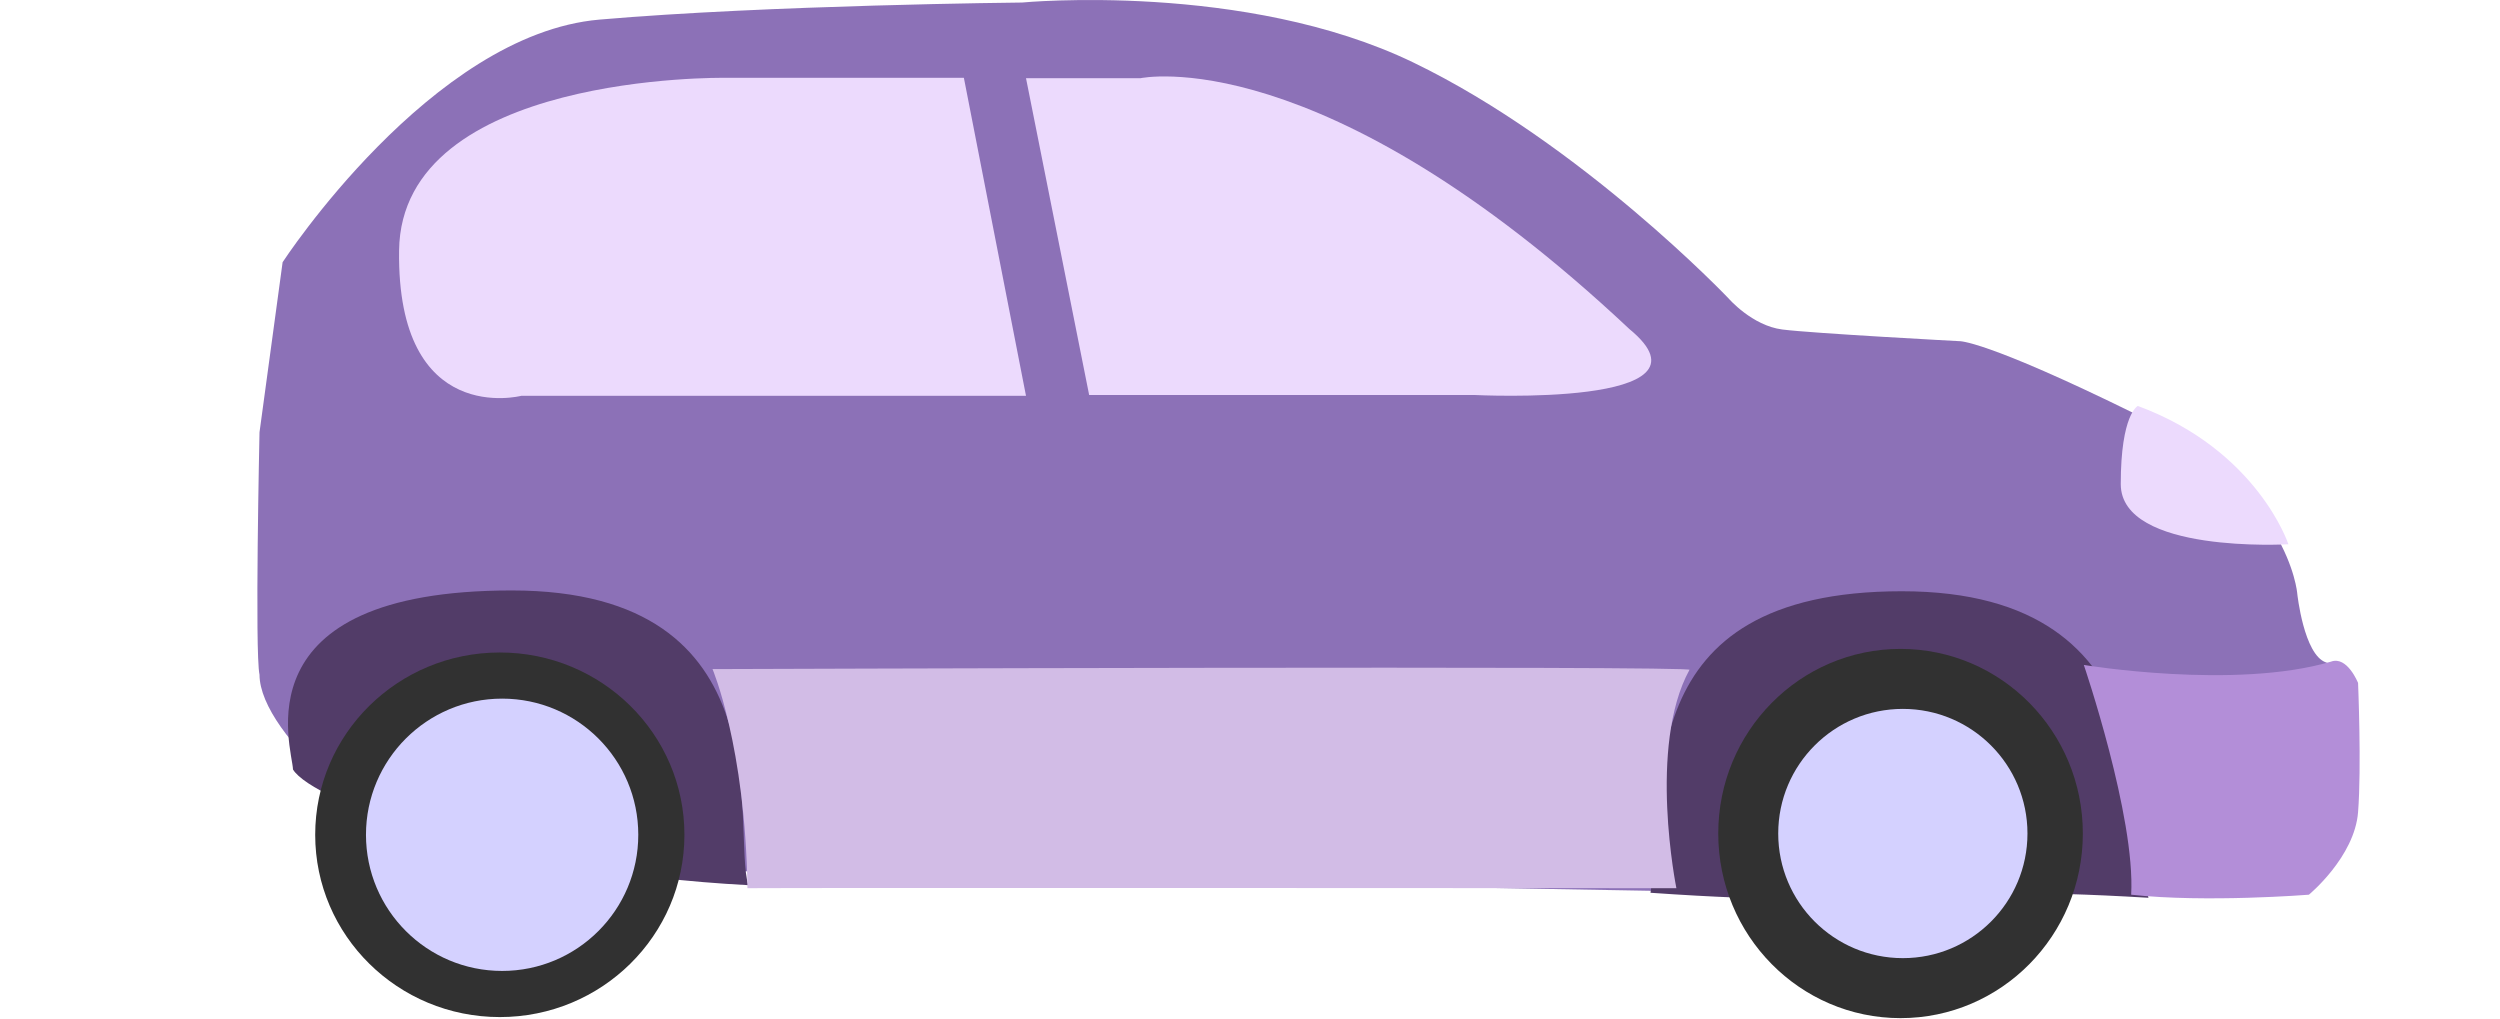
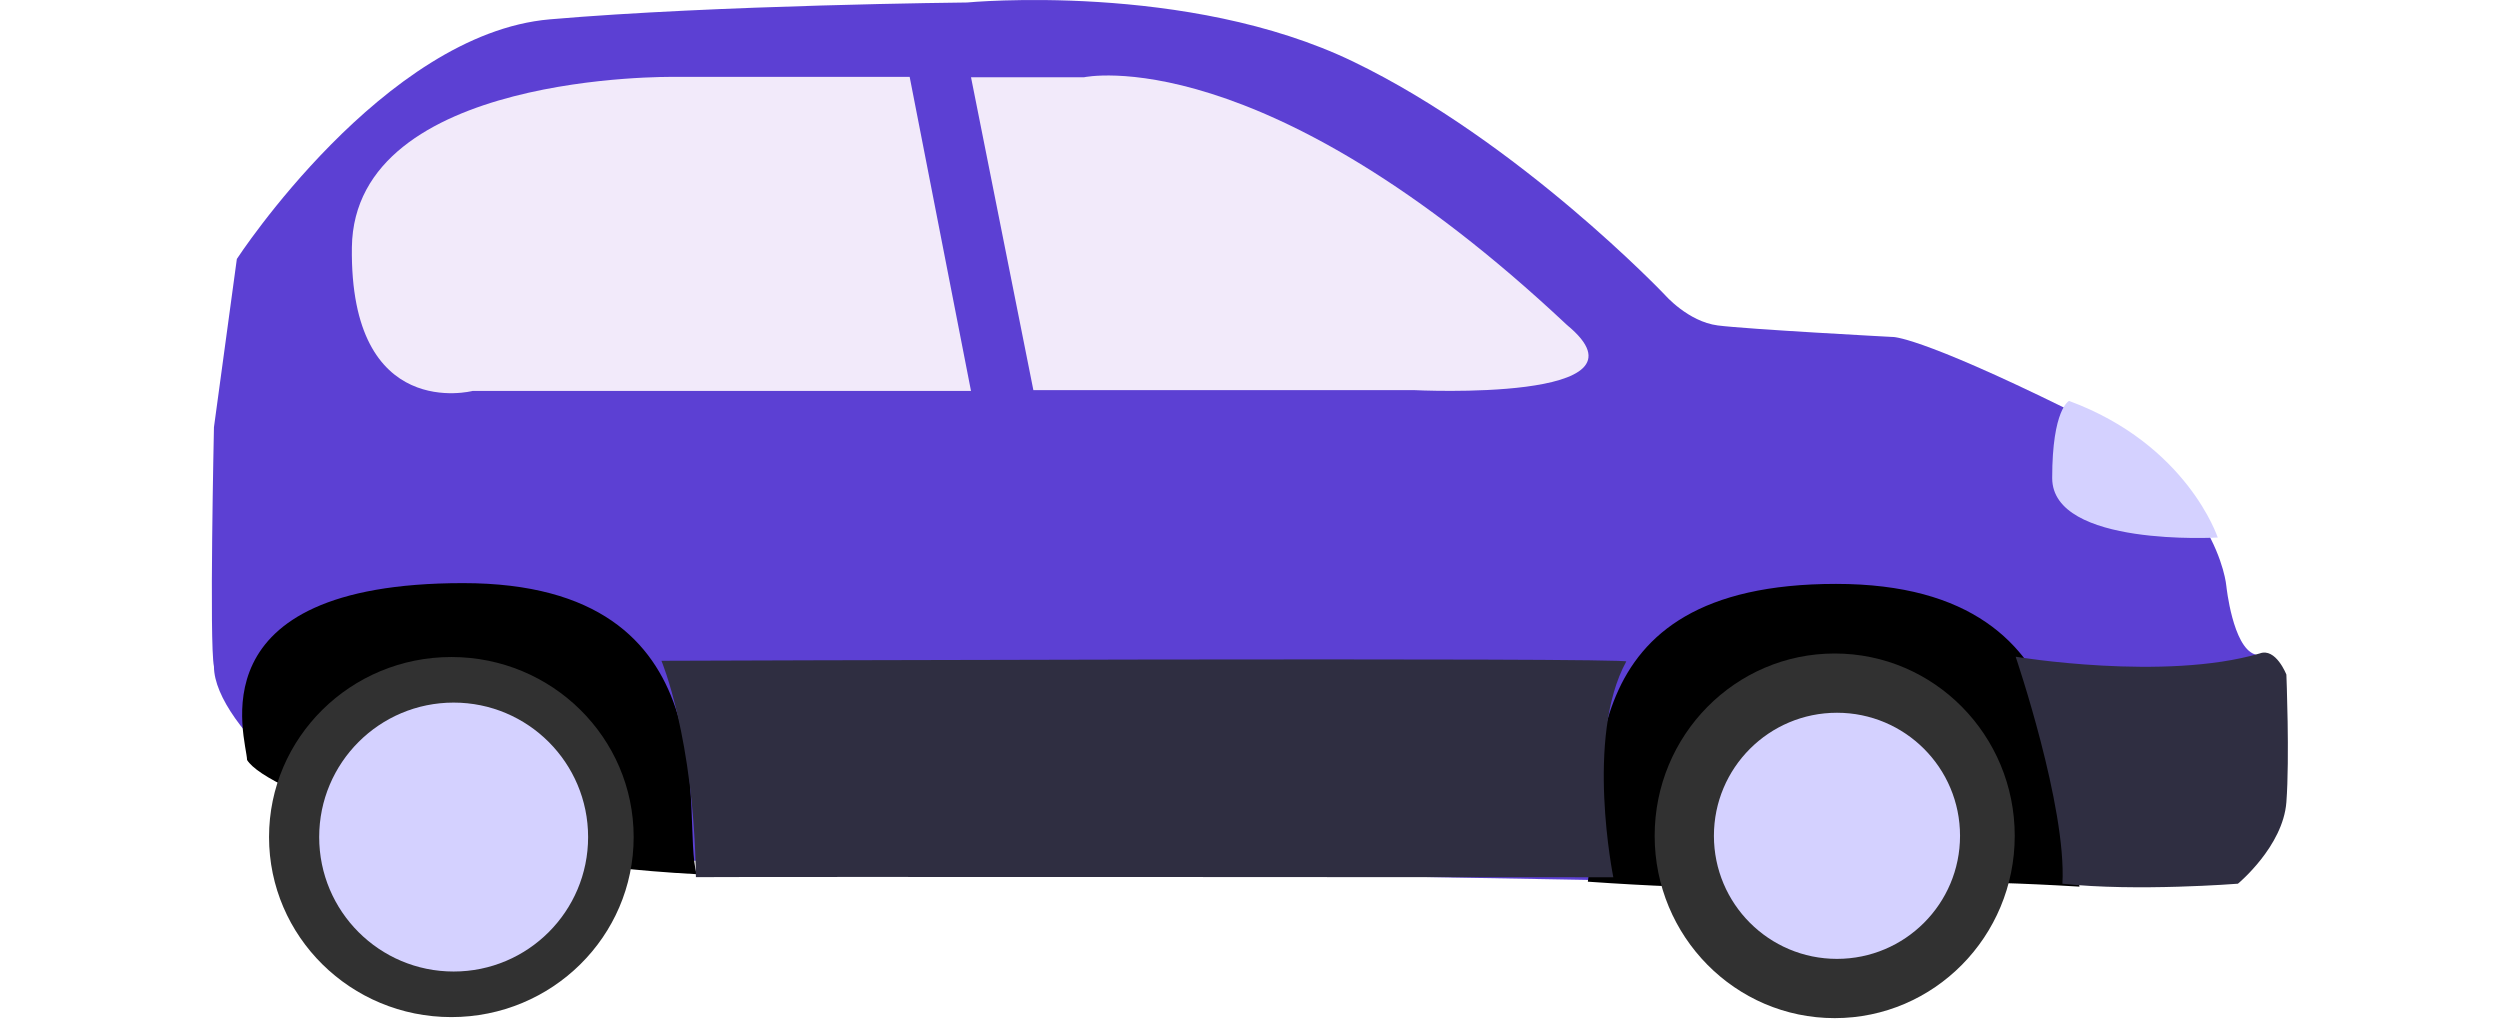
<svg xmlns="http://www.w3.org/2000/svg" id="Laag_1" data-name="Laag 1" viewBox="0 0 1186 483">
  <defs>
-     <style>.cls-1{fill:#8c71b7;}.cls-2{fill:#523c68;}.cls-3{fill:#ecdafd;}.cls-4{fill:#b38ed8;}.cls-5{fill:#d2bce6;}.cls-6{fill:#313131;}.cls-7{fill:#d4d1ff;}</style>
+     <style>.cls-1{fill:#5c40d3;}.cls-2{fill:#f2eafa;}.cls-3{fill:#2f2e41;}.cls-4{fill:#313131;}.cls-5{fill:#d4d1ff;}</style>
  </defs>
-   <path id="Path_1711" data-name="Path 1711" class="cls-1" d="M134.07,124.4S204.55,16.21,284.36,9.3,484.87,1.2,484.87,1.2,590.61-8.9,670.41,29.61s149.66,112,149.66,112,11.1,12.86,25.42,14.7,83.89,5.53,83.89,5.53,11.45-1,84.11,34.77,76.33,85,76.33,85,3.09,29,13.6,32.63,10.59,10,10.59,10v62s-6.91,32.05-18.4,36.56-56.42,0-56.42,0,7.11,0-137.21,2.1c-57.05-1.72-490.93-7.48-680.65-16.28-37.31-9-98.09-59.43-98.22-88.54-2.28-10.6,0-115,0-115Z" />
-   <path id="Path_1717" data-name="Path 1717" class="cls-2" d="M1019.22,425.91c-8-30.69,13.13-145.42-117-145.42S790.39,375.65,783,423.53C906.05,432.13,903,418.87,1019.22,425.91Z" />
-   <path id="Path_1718" data-name="Path 1718" class="cls-2" d="M355,419.93c-8-26.81,18.18-139.82-112.24-139.82S138.7,354.86,139,365.06C148.32,380.3,238.44,413.78,355,419.93Z" />
-   <path id="Path_1712" data-name="Path 1712" class="cls-3" d="M457.26,36.91l29.47,150.86H247.32s-59.07,15.33-58-68.93S343.74,36.92,343.74,36.92Z" />
-   <path id="Path_1713" data-name="Path 1713" class="cls-3" d="M486.74,37.11H541s85.36-18.67,232,119c45.47,37.37-73.64,31.27-73.64,31.27H516.69Z" />
-   <path id="Path_1714" data-name="Path 1714" class="cls-4" d="M1105.8,313.89c-45.72,13.45-117.23,1.56-117.23,1.56s24.52,72,22.46,109c35.5,3.87,84.3,0,84.3,0s21.68-17.86,23.34-39.17,0-61.28,0-61.28S1113.51,311,1105.8,313.89Z" />
-   <path id="Path_1715" data-name="Path 1715" class="cls-5" d="M801.47,317.81c7.71-2.12-463.45-.39-463.45-.39s15.58,36.69,16.57,103.94c19.74-.24,440.69,0,440.69,0S781.61,354,801.47,317.81Z" />
-   <ellipse id="Ellipse_225" data-name="Ellipse 225" class="cls-6" cx="237.11" cy="396.02" rx="87.58" ry="86.48" />
-   <ellipse id="Ellipse_227" data-name="Ellipse 227" class="cls-6" cx="901.62" cy="395.42" rx="86.48" ry="87.58" />
-   <circle id="Ellipse_224" data-name="Ellipse 224" class="cls-7" cx="238.21" cy="396.02" r="64.59" />
-   <circle id="Ellipse_226" data-name="Ellipse 226" class="cls-7" cx="902.71" cy="395.42" r="59.12" />
-   <path id="Path_1719" data-name="Path 1719" class="cls-3" d="M1014.19,192.58s-8.1,3.83-8.1,37.06,79.53,28.56,79.53,28.56S1071,213.58,1014.19,192.58Z" />
+   <path id="Path_1711" data-name="Path 1711" class="cls-1" d="M112.36,122.85S182,16,260.79,9.18s198-8,198-8S563.23-8.79,642,29.24s147.8,110.63,147.8,110.63,11,12.7,25.11,14.52,82.84,5.46,82.84,5.46,11.31-1,83.07,34.33,75.38,84,75.38,84,3,28.63,13.43,32.22,10.46,9.92,10.46,9.92v61.21s-6.82,31.66-18.17,36.11-55.72,0-55.72,0,7,0-135.5,2.08c-56.35-1.7-484.84-7.4-672.2-16.08-36.84-8.93-96.87-58.7-97-87.45-2.25-10.47,0-113.52,0-113.52Z" />
+   <path id="Path_1717" data-name="Path 1717" d="M986.52,420.62C978.62,390.31,999.49,277,871,277S760.53,371,753.27,418.27C874.76,426.76,871.73,413.67,986.52,420.62Z" />
+   <path id="Path_1718" data-name="Path 1718" d="M330.51,414.72c-7.92-26.48,18-138.09-110.84-138.09s-102.73,73.82-102.46,83.9C126.44,375.58,215.43,408.64,330.51,414.72Z" />
+   <path id="Path_1712" data-name="Path 1712" class="cls-2" d="M431.54,36.46l29.1,149H224.21s-58.34,15.13-57.28-68.08,152.5-80.9,152.5-80.9Z" />
+   <path id="Path_1713" data-name="Path 1713" class="cls-2" d="M460.65,36.65h53.63s84.3-18.44,229.1,117.54c44.91,36.9-72.72,30.88-72.72,30.88H490.23Z" />
+   <path id="Path_1714" data-name="Path 1714" class="cls-3" d="M1072,310c-45.15,13.28-115.77,1.55-115.77,1.55s24.21,71.07,22.18,107.68c35.05,3.82,83.25,0,83.25,0s21.41-17.64,23-38.69,0-60.52,0-60.52S1079.64,307.11,1072,310Z" />
+   <path id="Path_1715" data-name="Path 1715" class="cls-3" d="M771.47,313.86c7.62-2.09-457.69-.38-457.69-.38s15.38,36.23,16.36,102.64c19.5-.23,435.22.05,435.22.05S751.86,349.62,771.47,313.86Z" />
+   <ellipse id="Ellipse_225" data-name="Ellipse 225" class="cls-4" cx="214.12" cy="397.1" rx="86.49" ry="85.41" />
+   <ellipse id="Ellipse_227" data-name="Ellipse 227" class="cls-4" cx="870.38" cy="396.51" rx="85.41" ry="86.49" />
+   <circle id="Ellipse_224" data-name="Ellipse 224" class="cls-5" cx="215.21" cy="397.1" r="63.79" />
+   <circle id="Ellipse_226" data-name="Ellipse 226" class="cls-5" cx="871.46" cy="396.51" r="58.38" />
+   <path id="Path_1719" data-name="Path 1719" class="cls-5" d="M981.56,190.19s-8,3.78-8,36.6S1052.09,255,1052.09,255,1037.66,210.93,981.56,190.19Z" />
</svg>
